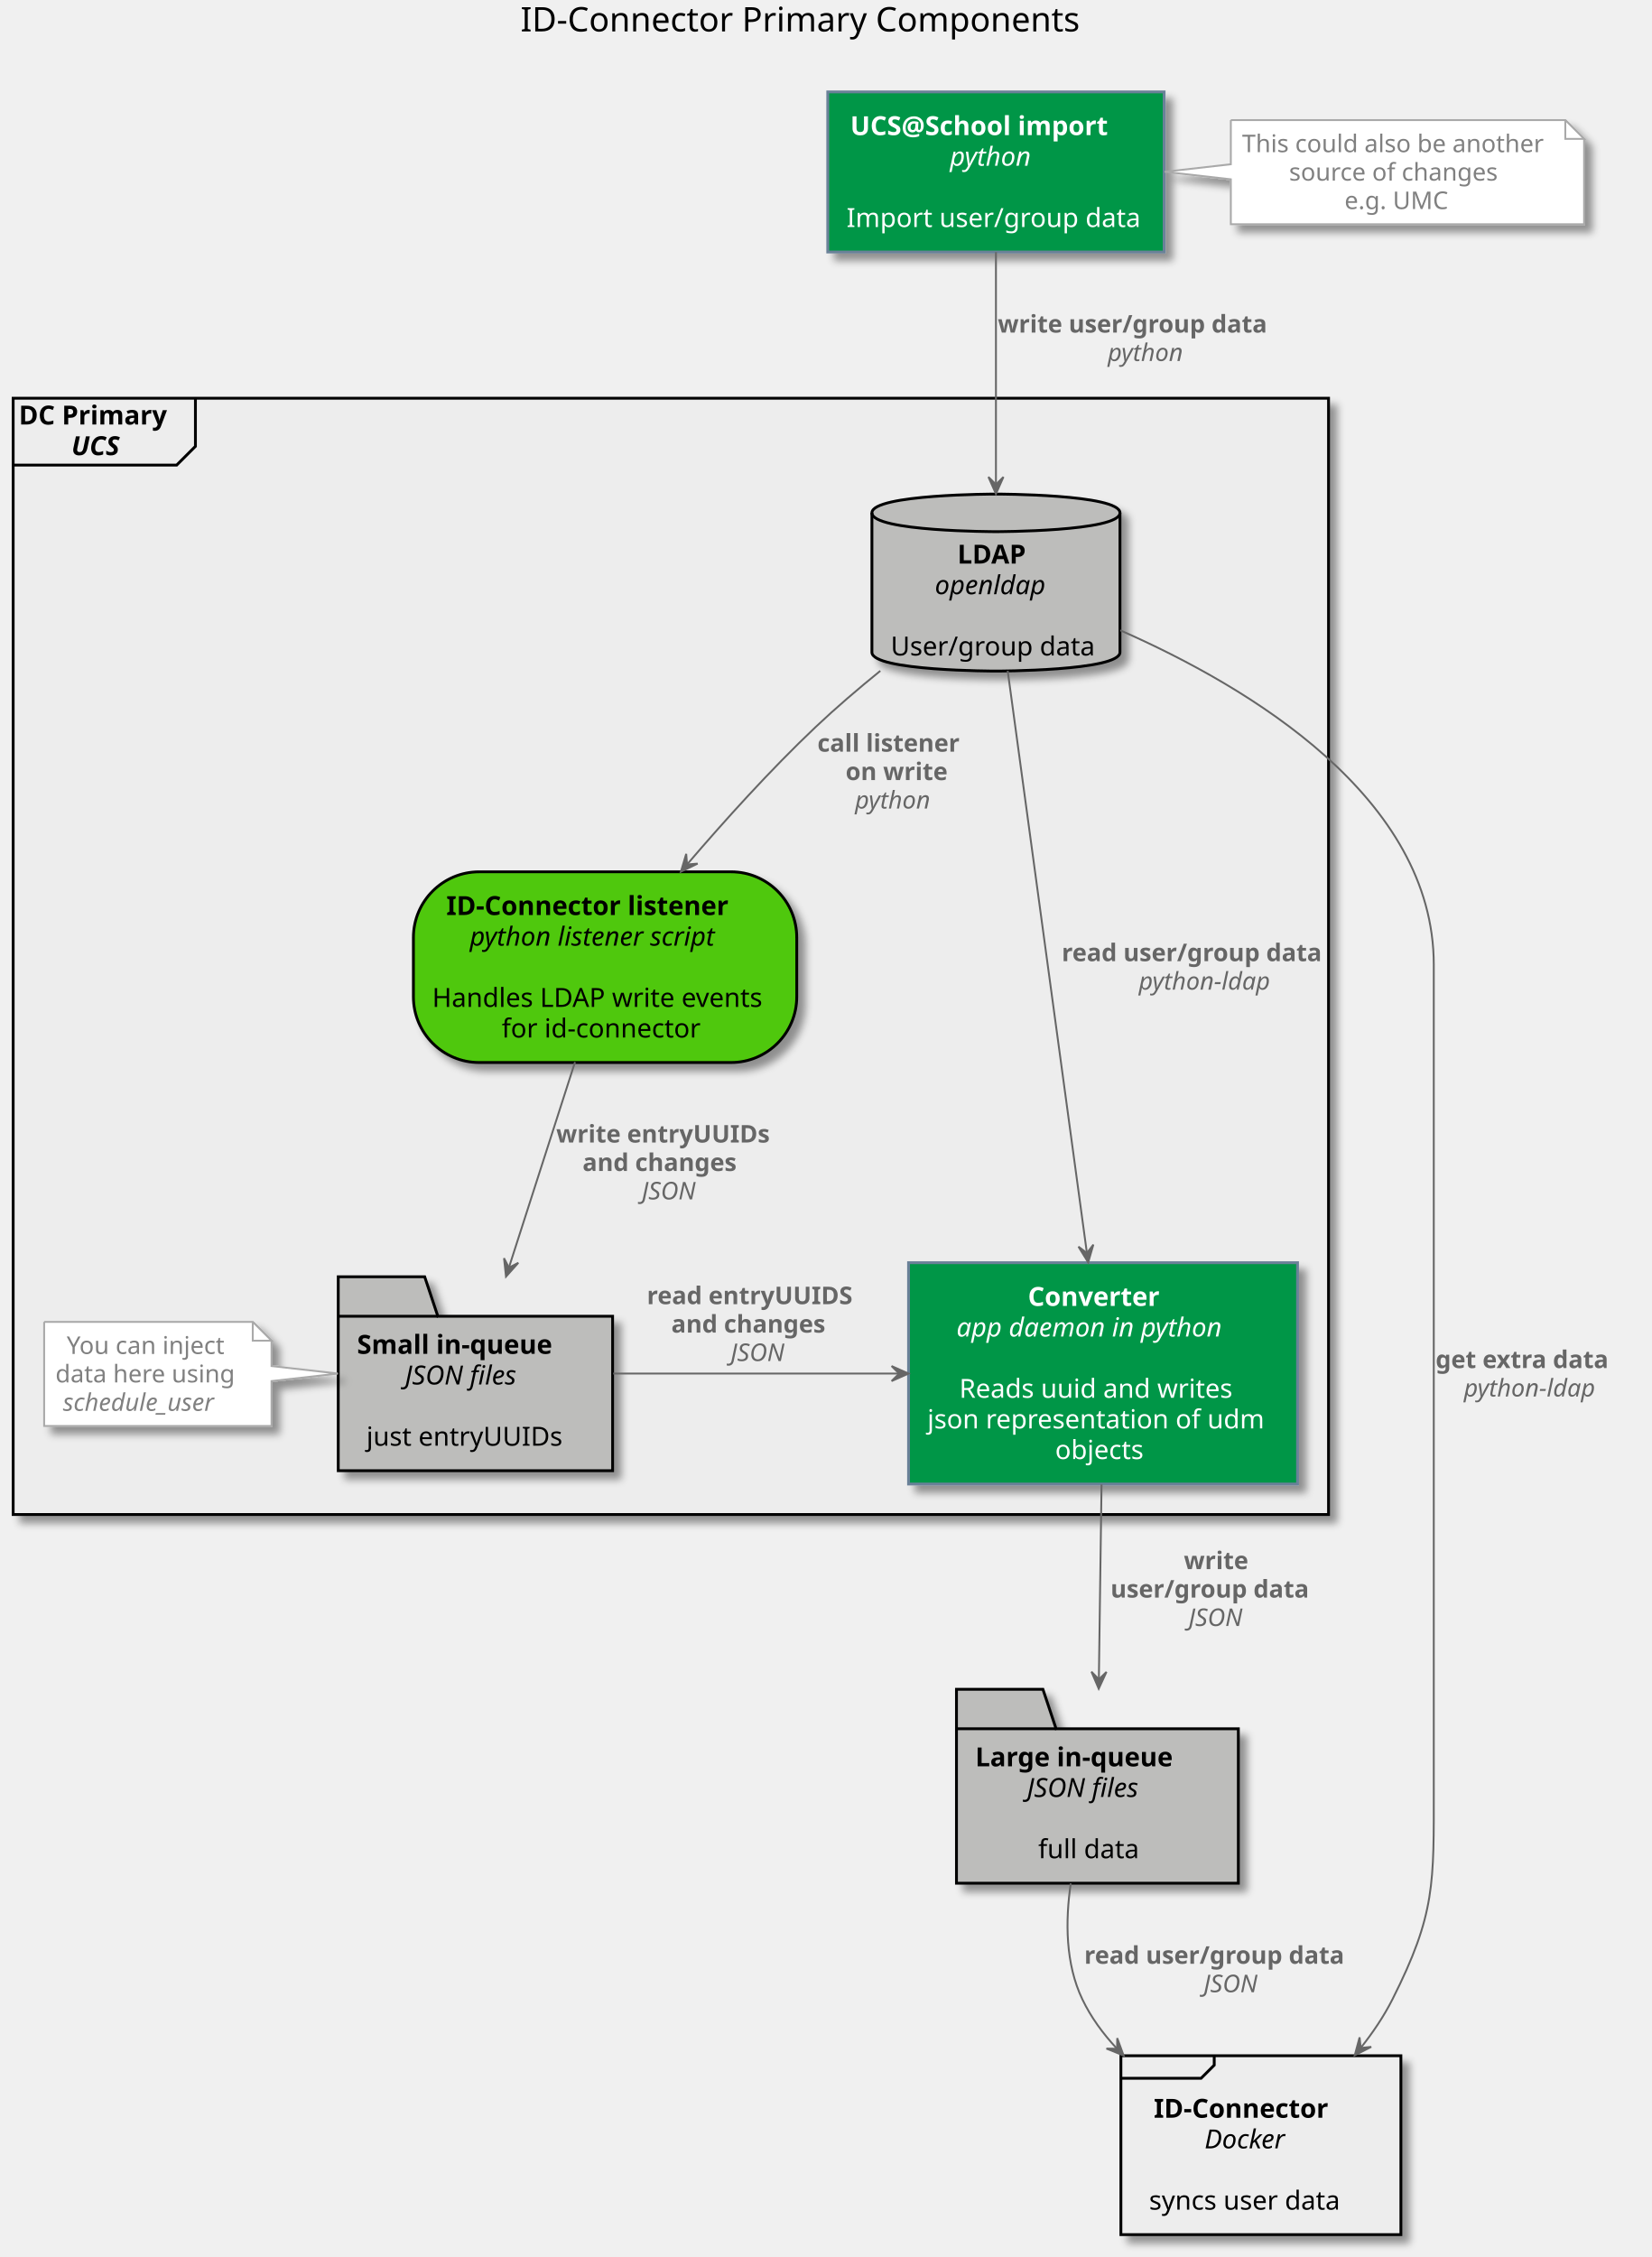
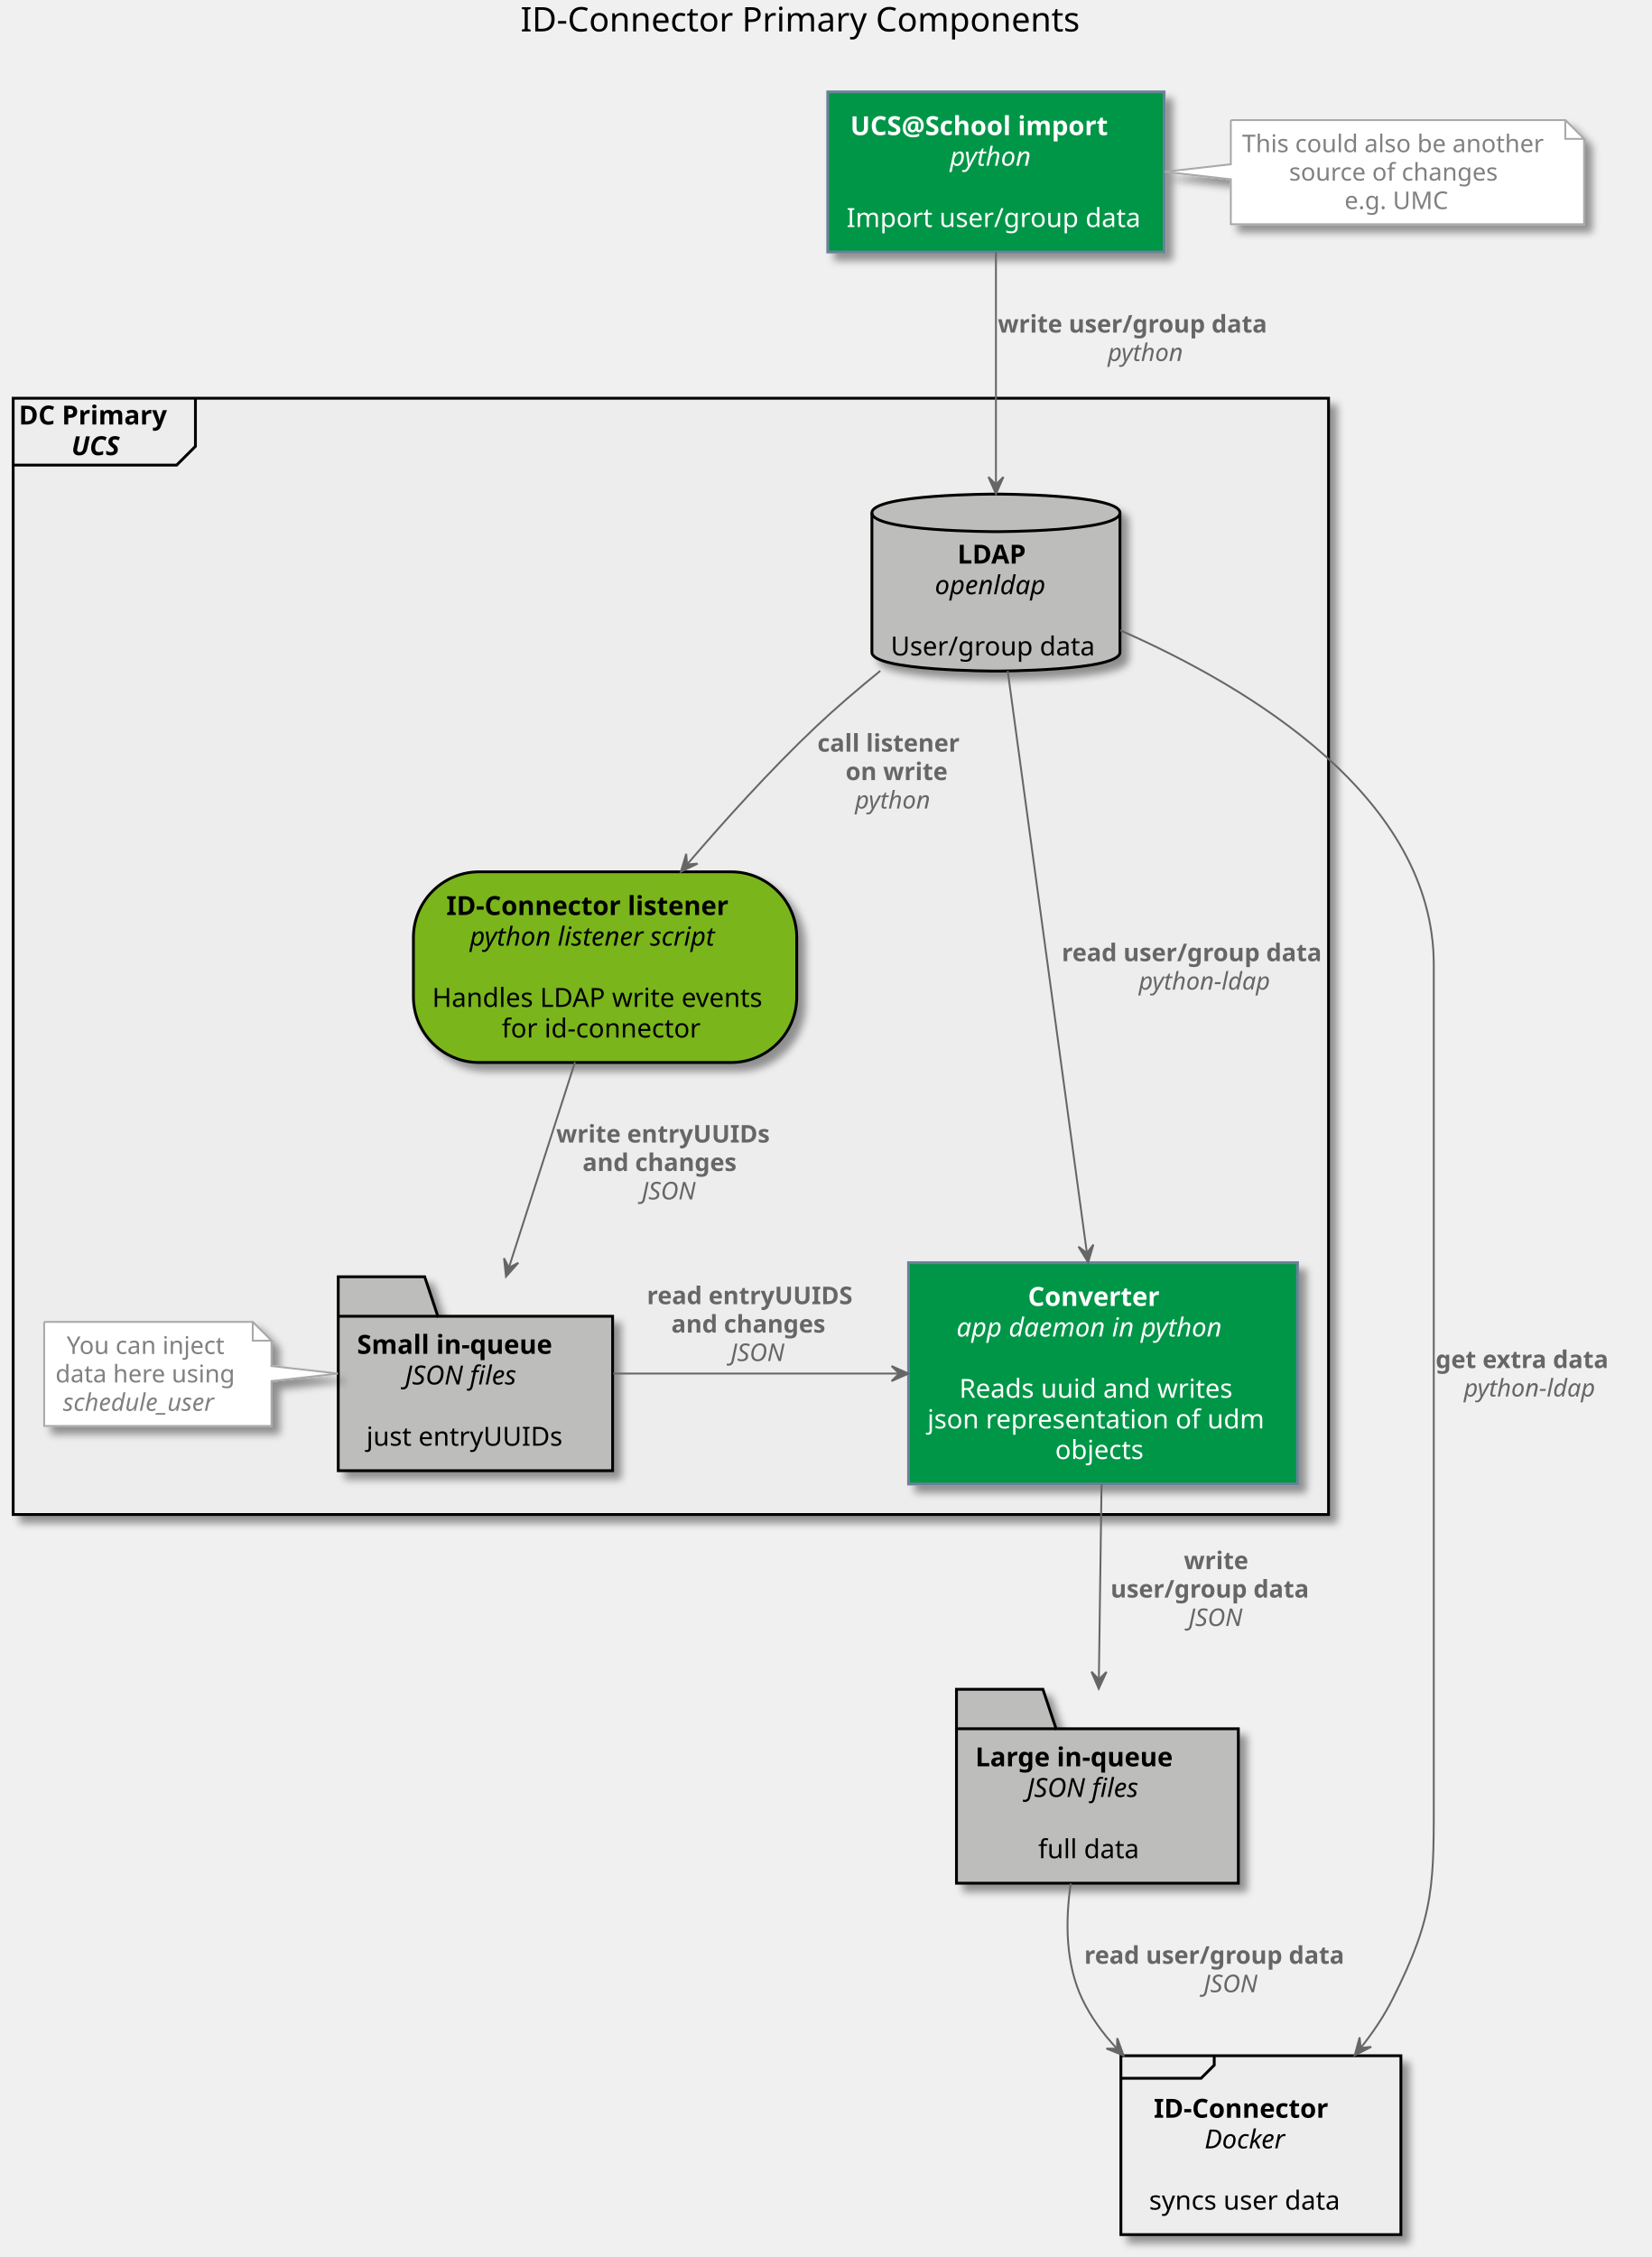
<svg xmlns="http://www.w3.org/2000/svg" contentScriptType="application/ecmascript" contentStyleType="text/css" height="1201px" preserveAspectRatio="none" style="width:879px;height:1201px;background:#FFFFFF;" version="1.1" viewBox="0 0 879 1201" width="879px" zoomAndPan="magnify">
  <defs>
-     <filter height="300%" id="f1dn8ljezju0ep" width="300%" x="-1" y="-1">
+     <filter height="300%" id="f1xmo6m1ivmeri" width="300%" x="-1" y="-1">
      <feGaussianBlur result="blurOut" stdDeviation="2.0" />
      <feColorMatrix in="blurOut" result="blurOut2" type="matrix" values="0 0 0 0 0 0 0 0 0 0 0 0 0 0 0 0 0 0 .4 0" />
      <feOffset dx="4.0" dy="4.0" in="blurOut2" result="blurOut3" />
      <feBlend in="SourceGraphic" in2="blurOut3" mode="normal" />
    </filter>
  </defs>
  <g>
    <text fill="#000000" font-family="sans-serif" font-size="18" lengthAdjust="spacing" textLength="312" x="277" y="16.708">ID-Connector Primary Components</text>
    <text fill="#000000" font-family="sans-serif" font-size="18" lengthAdjust="spacing" textLength="0" x="436" y="37.661" />
-     <rect fill="#EDEDED" filter="url(#f1dn8ljezju0ep)" height="594" style="stroke:#000000;stroke-width:1.5;" width="700" x="7" y="211.906" />
+     <rect fill="#EDEDED" filter="url(#f1xmo6m1ivmeri)" height="594" style="stroke:#000000;stroke-width:1.5;" width="700" x="7" y="211.906" />
    <path d="M104,211.906 L104,237.5 L94,247.5 L7,247.5 " fill="none" style="stroke:#000000;stroke-width:1.5;" />
    <text fill="#000000" font-family="sans-serif" font-size="14" font-weight="bold" lengthAdjust="spacing" textLength="87" x="10" y="225.901">DC Primary</text>
    <text fill="#000000" font-family="sans-serif" font-size="14" font-style="italic" font-weight="bold" lengthAdjust="spacing" textLength="31" x="38" y="242.198">UCS</text>
-     <path d="M464,272.906 C464,262.906 530,262.906 530,262.906 C530,262.906 596,262.906 596,272.906 L596,347.094 C596,357.094 530,357.094 530,357.094 C530,357.094 464,357.094 464,347.094 L464,272.906 " fill="#BDBDBB" filter="url(#f1dn8ljezju0ep)" style="stroke:#000000;stroke-width:1.5;" />
+     <path d="M464,272.906 C464,262.906 530,262.906 530,262.906 C530,262.906 596,262.906 596,272.906 L596,347.094 C596,357.094 530,357.094 530,357.094 C530,357.094 464,357.094 464,347.094 L464,272.906 " fill="#BDBDBB" filter="url(#f1xmo6m1ivmeri)" style="stroke:#000000;stroke-width:1.5;" />
    <path d="M464,272.906 C464,282.906 530,282.906 530,282.906 C530,282.906 596,282.906 596,272.906 " fill="none" style="stroke:#000000;stroke-width:1.5;" />
    <text fill="#000000" font-family="sans-serif" font-size="14" font-weight="bold" lengthAdjust="spacing" textLength="41" x="509.5" y="299.901">LDAP</text>
    <text fill="#000000" font-family="sans-serif" font-size="14" font-style="italic" lengthAdjust="spacing" textLength="65" x="497.5" y="316.198">openldap</text>
    <text fill="#000000" font-family="sans-serif" font-size="14" lengthAdjust="spacing" textLength="0" x="532" y="332.495" />
    <text fill="#000000" font-family="sans-serif" font-size="14" lengthAdjust="spacing" textLength="112" x="474" y="348.792">User/group data</text>
-     <rect fill="#50C80A" filter="url(#f1dn8ljezju0ep)" height="101.484" rx="35" ry="35" style="stroke:#000000;stroke-width:1.5;" width="204" x="220" y="463.906" />
+     <rect fill="#7AB51D" filter="url(#f1xmo6m1ivmeri)" height="101.484" rx="35" ry="35" style="stroke:#000000;stroke-width:1.5;" width="204" x="220" y="463.906" />
    <text fill="#000000" font-family="sans-serif" font-size="14" font-weight="bold" lengthAdjust="spacing" textLength="169" x="237.5" y="486.901">ID-Connector listener</text>
    <text fill="#000000" font-family="sans-serif" font-size="14" font-style="italic" lengthAdjust="spacing" textLength="144" x="250" y="503.198">python listener script</text>
    <text fill="#000000" font-family="sans-serif" font-size="14" lengthAdjust="spacing" textLength="0" x="324" y="519.495" />
    <text fill="#000000" font-family="sans-serif" font-size="14" lengthAdjust="spacing" textLength="184" x="230" y="535.792">Handles LDAP write events</text>
    <text fill="#000000" font-family="sans-serif" font-size="14" lengthAdjust="spacing" textLength="110" x="267" y="552.089">for id-connector</text>
-     <rect fill="#009646" filter="url(#f1dn8ljezju0ep)" height="117.781" style="stroke:#6A8198;stroke-width:1.5;" width="207" x="483.5" y="671.906" />
+     <rect fill="#009646" filter="url(#f1xmo6m1ivmeri)" height="117.781" style="stroke:#6A8198;stroke-width:1.5;" width="207" x="483.5" y="671.906" />
    <text fill="#FFFFFF" font-family="sans-serif" font-size="14" font-weight="bold" lengthAdjust="spacing" textLength="80" x="547" y="694.901">Converter</text>
    <text fill="#FFFFFF" font-family="sans-serif" font-size="14" font-style="italic" lengthAdjust="spacing" textLength="156" x="509" y="711.198">app daemon in python</text>
    <text fill="#FFFFFF" font-family="sans-serif" font-size="14" lengthAdjust="spacing" textLength="0" x="589" y="727.495" />
    <text fill="#FFFFFF" font-family="sans-serif" font-size="14" lengthAdjust="spacing" textLength="153" x="510.5" y="743.792">Reads uuid and writes</text>
    <text fill="#FFFFFF" font-family="sans-serif" font-size="14" lengthAdjust="spacing" textLength="187" x="493.5" y="760.089">json representation of udm</text>
    <text fill="#FFFFFF" font-family="sans-serif" font-size="14" lengthAdjust="spacing" textLength="51" x="561.5" y="776.386">objects</text>
-     <polygon fill="#BDBDBB" filter="url(#f1dn8ljezju0ep)" points="180,679.406,226,679.406,233,700.406,326,700.406,326,782.594,180,782.594,180,679.406" style="stroke:#000000;stroke-width:1.5;" />
+     <polygon fill="#BDBDBB" filter="url(#f1xmo6m1ivmeri)" points="180,679.406,226,679.406,233,700.406,326,700.406,326,782.594,180,782.594,180,679.406" style="stroke:#000000;stroke-width:1.5;" />
    <line style="stroke:#000000;stroke-width:1.5;" x1="180" x2="233" y1="700.406" y2="700.406" />
    <text fill="#000000" font-family="sans-serif" font-size="14" font-weight="bold" lengthAdjust="spacing" textLength="116" x="190" y="720.401">Small in-queue</text>
    <text fill="#000000" font-family="sans-serif" font-size="14" font-style="italic" lengthAdjust="spacing" textLength="65" x="215.5" y="736.698">JSON files</text>
    <text fill="#000000" font-family="sans-serif" font-size="14" lengthAdjust="spacing" textLength="0" x="250" y="752.995" />
    <text fill="#000000" font-family="sans-serif" font-size="14" lengthAdjust="spacing" textLength="106" x="195" y="769.292">just entryUUIDs</text>
-     <path d="M23.5,703.406 L23.5,758.805 A0,0 0 0 0 23.5,758.805 L144.5,758.805 A0,0 0 0 0 144.5,758.805 L144.5,734.906 L179.84,730.906 L144.5,726.906 L144.5,713.406 L134.5,703.406 L23.5,703.406 A0,0 0 0 0 23.5,703.406 " fill="#FFFFFF" filter="url(#f1dn8ljezju0ep)" style="stroke:#A9A9A9;stroke-width:1.0;" />
+     <path d="M23.5,703.406 L23.5,758.805 A0,0 0 0 0 23.5,758.805 L144.5,758.805 A0,0 0 0 0 144.5,758.805 L144.5,734.906 L179.84,730.906 L144.5,726.906 L144.5,713.406 L134.5,703.406 L23.5,703.406 A0,0 0 0 0 23.5,703.406 " fill="#FFFFFF" filter="url(#f1xmo6m1ivmeri)" style="stroke:#A9A9A9;stroke-width:1.0;" />
    <path d="M134.5,703.406 L134.5,713.406 L144.5,713.406 L134.5,703.406 " fill="#FFFFFF" style="stroke:#A9A9A9;stroke-width:1.0;" />
    <text fill="#808080" font-family="sans-serif" font-size="13" lengthAdjust="spacing" textLength="88" x="35.5" y="720.473">You can inject</text>
    <text fill="#808080" font-family="sans-serif" font-size="13" lengthAdjust="spacing" textLength="100" x="29.5" y="735.606">data here using</text>
    <text fill="#808080" font-family="sans-serif" font-size="13" font-style="italic" lengthAdjust="spacing" textLength="92" x="33.5" y="750.739">schedule_user</text>
-     <rect fill="#009646" filter="url(#f1dn8ljezju0ep)" height="85.188" style="stroke:#6A8198;stroke-width:1.5;" width="179" x="440.5" y="48.906" />
+     <rect fill="#009646" filter="url(#f1xmo6m1ivmeri)" height="85.188" style="stroke:#6A8198;stroke-width:1.5;" width="179" x="440.5" y="48.906" />
    <text fill="#FFFFFF" font-family="sans-serif" font-size="14" font-weight="bold" lengthAdjust="spacing" textLength="155" x="452.5" y="71.901">UCS@School import</text>
    <text fill="#FFFFFF" font-family="sans-serif" font-size="14" font-style="italic" lengthAdjust="spacing" textLength="49" x="505.5" y="88.198">python</text>
    <text fill="#FFFFFF" font-family="sans-serif" font-size="14" lengthAdjust="spacing" textLength="0" x="532" y="104.495" />
    <text fill="#FFFFFF" font-family="sans-serif" font-size="14" lengthAdjust="spacing" textLength="159" x="450.5" y="120.792">Import user/group data</text>
-     <path d="M655,63.906 L655,87.406 L619.82,91.406 L655,95.406 L655,119.305 A0,0 0 0 0 655,119.305 L843,119.305 A0,0 0 0 0 843,119.305 L843,73.906 L833,63.906 L655,63.906 A0,0 0 0 0 655,63.906 " fill="#FFFFFF" filter="url(#f1dn8ljezju0ep)" style="stroke:#A9A9A9;stroke-width:1.0;" />
+     <path d="M655,63.906 L655,87.406 L619.82,91.406 L655,95.406 L655,119.305 A0,0 0 0 0 655,119.305 L843,119.305 A0,0 0 0 0 843,119.305 L843,73.906 L833,63.906 L655,63.906 A0,0 0 0 0 655,63.906 " fill="#FFFFFF" filter="url(#f1xmo6m1ivmeri)" style="stroke:#A9A9A9;stroke-width:1.0;" />
    <path d="M833,63.906 L833,73.906 L843,73.906 L833,63.906 " fill="#FFFFFF" style="stroke:#A9A9A9;stroke-width:1.0;" />
    <text fill="#808080" font-family="sans-serif" font-size="13" lengthAdjust="spacing" textLength="167" x="661" y="80.973">This could also be another</text>
    <text fill="#808080" font-family="sans-serif" font-size="13" lengthAdjust="spacing" textLength="117" x="686" y="96.106">source of changes</text>
    <text fill="#808080" font-family="sans-serif" font-size="13" lengthAdjust="spacing" textLength="58" x="715.5" y="111.239">e.g. UMC</text>
-     <polygon fill="#BDBDBB" filter="url(#f1dn8ljezju0ep)" points="509,898.906,555,898.906,562,919.906,659,919.906,659,1002.094,509,1002.094,509,898.906" style="stroke:#000000;stroke-width:1.5;" />
+     <polygon fill="#BDBDBB" filter="url(#f1xmo6m1ivmeri)" points="509,898.906,555,898.906,562,919.906,659,919.906,659,1002.094,509,1002.094,509,898.906" style="stroke:#000000;stroke-width:1.5;" />
    <line style="stroke:#000000;stroke-width:1.5;" x1="509" x2="562" y1="919.906" y2="919.906" />
    <text fill="#000000" font-family="sans-serif" font-size="14" font-weight="bold" lengthAdjust="spacing" textLength="120" x="519" y="939.901">Large in-queue</text>
    <text fill="#000000" font-family="sans-serif" font-size="14" font-style="italic" lengthAdjust="spacing" textLength="65" x="546.5" y="956.198">JSON files</text>
    <text fill="#000000" font-family="sans-serif" font-size="14" lengthAdjust="spacing" textLength="0" x="581" y="972.495" />
    <text fill="#000000" font-family="sans-serif" font-size="14" lengthAdjust="spacing" textLength="53" x="552.5" y="988.792">full data</text>
-     <rect fill="#EDEDED" filter="url(#f1dn8ljezju0ep)" height="95.188" style="stroke:#000000;stroke-width:1.5;" width="149" x="596.5" y="1093.906" />
+     <rect fill="#EDEDED" filter="url(#f1xmo6m1ivmeri)" height="95.188" style="stroke:#000000;stroke-width:1.5;" width="149" x="596.5" y="1093.906" />
    <path d="M646.167,1093.906 L646.167,1098.906 L639.167,1105.906 L596.5,1105.906 " fill="none" style="stroke:#000000;stroke-width:1.5;" />
    <text fill="#000000" font-family="sans-serif" font-size="14" font-weight="bold" lengthAdjust="spacing" textLength="104" x="614" y="1126.901">ID-Connector</text>
    <text fill="#000000" font-family="sans-serif" font-size="14" font-style="italic" lengthAdjust="spacing" textLength="50" x="641" y="1143.198">Docker</text>
    <text fill="#000000" font-family="sans-serif" font-size="14" lengthAdjust="spacing" textLength="0" x="668" y="1159.495" />
    <text fill="#000000" font-family="sans-serif" font-size="14" lengthAdjust="spacing" textLength="109" x="611.5" y="1175.792">syncs user data</text>
    <path d="M530,134.146 C530,169.286 530,219.676 530,257.336 " fill="none" id="importer-to-ldap" style="stroke:#666666;stroke-width:1.0;" />
    <polygon fill="#666666" points="530,262.796,534,253.796,530,257.796,526,253.796,530,262.796" style="stroke:#666666;stroke-width:1.0;" />
    <text fill="#666666" font-family="sans-serif" font-size="13" font-weight="bold" lengthAdjust="spacing" textLength="162" x="531" y="176.973">write user/group data</text>
    <text fill="#666666" font-family="sans-serif" font-size="13" font-style="italic" lengthAdjust="spacing" textLength="45" x="589.5" y="192.106">python</text>
    <path d="M468.47,356.976 C456.71,366.506 444.73,376.746 434,386.906 C410.14,409.496 385.71,436.536 365.79,459.806 " fill="none" id="ldap-to-listener" style="stroke:#666666;stroke-width:1.0;" />
    <polygon fill="#666666" points="362.37,463.806,371.255,459.557,365.616,460.003,365.17,454.364,362.37,463.806" style="stroke:#666666;stroke-width:1.0;" />
    <text fill="#666666" font-family="sans-serif" font-size="13" font-weight="bold" lengthAdjust="spacing" textLength="85" x="435" y="399.973">call listener</text>
    <text fill="#666666" font-family="sans-serif" font-size="13" font-weight="bold" lengthAdjust="spacing" textLength="60" x="450" y="415.106">on write</text>
    <text fill="#666666" font-family="sans-serif" font-size="13" font-style="italic" lengthAdjust="spacing" textLength="45" x="455" y="430.239">python</text>
    <path d="M306,565.156 C295.49,597.826 281.72,640.616 270.86,674.396 " fill="none" id="listener-to-small_queue" style="stroke:#666666;stroke-width:1.0;" />
    <polygon fill="#666666" points="269.28,679.306,275.841,671.961,270.81,674.546,268.225,669.514,269.28,679.306" style="stroke:#666666;stroke-width:1.0;" />
    <text fill="#666666" font-family="sans-serif" font-size="13" font-weight="bold" lengthAdjust="spacing" textLength="123" x="296" y="607.973">write entryUUIDs</text>
    <text fill="#666666" font-family="sans-serif" font-size="13" font-weight="bold" lengthAdjust="spacing" textLength="95" x="310" y="623.106">and changes</text>
    <text fill="#666666" font-family="sans-serif" font-size="13" font-style="italic" lengthAdjust="spacing" textLength="32" x="341.5" y="638.239">JSON</text>
    <path d="M326.3,730.906 C370.85,730.906 428.57,730.906 478.36,730.906 " fill="none" id="small_queue-to-converter" style="stroke:#666666;stroke-width:1.0;" />
    <polygon fill="#666666" points="483.47,730.906,474.47,726.906,478.47,730.906,474.47,734.906,483.47,730.906" style="stroke:#666666;stroke-width:1.0;" />
    <text fill="#666666" font-family="sans-serif" font-size="13" font-weight="bold" lengthAdjust="spacing" textLength="121" x="344.25" y="693.973">read entryUUIDS</text>
    <text fill="#666666" font-family="sans-serif" font-size="13" font-weight="bold" lengthAdjust="spacing" textLength="95" x="357.25" y="709.106">and changes</text>
    <text fill="#666666" font-family="sans-serif" font-size="13" font-style="italic" lengthAdjust="spacing" textLength="32" x="388.75" y="724.239">JSON</text>
    <path d="M586.2,789.906 C585.76,822.036 585.21,861.796 584.77,893.576 " fill="none" id="converter-to-large_queue" style="stroke:#666666;stroke-width:1.0;" />
    <polygon fill="#666666" points="584.7,898.606,588.828,889.664,584.771,893.607,580.829,889.55,584.7,898.606" style="stroke:#666666;stroke-width:1.0;" />
    <text fill="#666666" font-family="sans-serif" font-size="13" font-weight="bold" lengthAdjust="spacing" textLength="37" x="630" y="834.973">write</text>
    <text fill="#666666" font-family="sans-serif" font-size="13" font-weight="bold" lengthAdjust="spacing" textLength="120" x="591" y="850.106">user/group data</text>
    <text fill="#666666" font-family="sans-serif" font-size="13" font-style="italic" lengthAdjust="spacing" textLength="32" x="632.5" y="865.239">JSON</text>
    <path d="M569.83,1002.166 C566.87,1022.256 566.95,1045.006 576,1063.906 C580.56,1073.426 586.94,1082.136 594.27,1089.996 " fill="none" id="large_queue-to-id_connector" style="stroke:#666666;stroke-width:1.0;" />
    <polygon fill="#666666" points="597.94,1093.786,594.553,1084.538,594.462,1090.194,588.806,1090.103,597.94,1093.786" style="stroke:#666666;stroke-width:1.0;" />
    <text fill="#666666" font-family="sans-serif" font-size="13" font-weight="bold" lengthAdjust="spacing" textLength="159" x="577" y="1044.973">read user/group data</text>
    <text fill="#666666" font-family="sans-serif" font-size="13" font-style="italic" lengthAdjust="spacing" textLength="32" x="640.5" y="1060.106">JSON</text>
    <path d="M536.26,356.946 C546.5,432.186 566.83,581.636 578.41,666.736 " fill="none" id="ldap-to-converter" style="stroke:#666666;stroke-width:1.0;" />
    <polygon fill="#666666" points="579.09,671.746,581.846,662.291,578.419,666.792,573.918,663.365,579.09,671.746" style="stroke:#666666;stroke-width:1.0;" />
    <text fill="#666666" font-family="sans-serif" font-size="13" font-weight="bold" lengthAdjust="spacing" textLength="159" x="565" y="511.473">read user/group data</text>
    <text fill="#666666" font-family="sans-serif" font-size="13" font-style="italic" lengthAdjust="spacing" textLength="77" x="606" y="526.606">python-ldap</text>
    <path d="M724.15,1089.706 C730.59,1081.586 736.47,1072.886 741,1063.906 C763.94,1018.416 763,1002.356 763,951.406 C763,513.406 763,513.406 763,513.406 C763,424.436 665.03,365.706 596.15,335.406 " fill="none" id="id_connector-backto-ldap" style="stroke:#666666;stroke-width:1.0;" />
    <polygon fill="#666666" points="720.95,1093.646,729.73,1089.184,724.103,1089.766,723.521,1084.139,720.95,1093.646" style="stroke:#666666;stroke-width:1.0;" />
    <text fill="#666666" font-family="sans-serif" font-size="13" font-weight="bold" lengthAdjust="spacing" textLength="107" x="764" y="727.973">get extra data</text>
    <text fill="#666666" font-family="sans-serif" font-size="13" font-style="italic" lengthAdjust="spacing" textLength="77" x="779" y="743.106">python-ldap</text>
  </g>
</svg>
